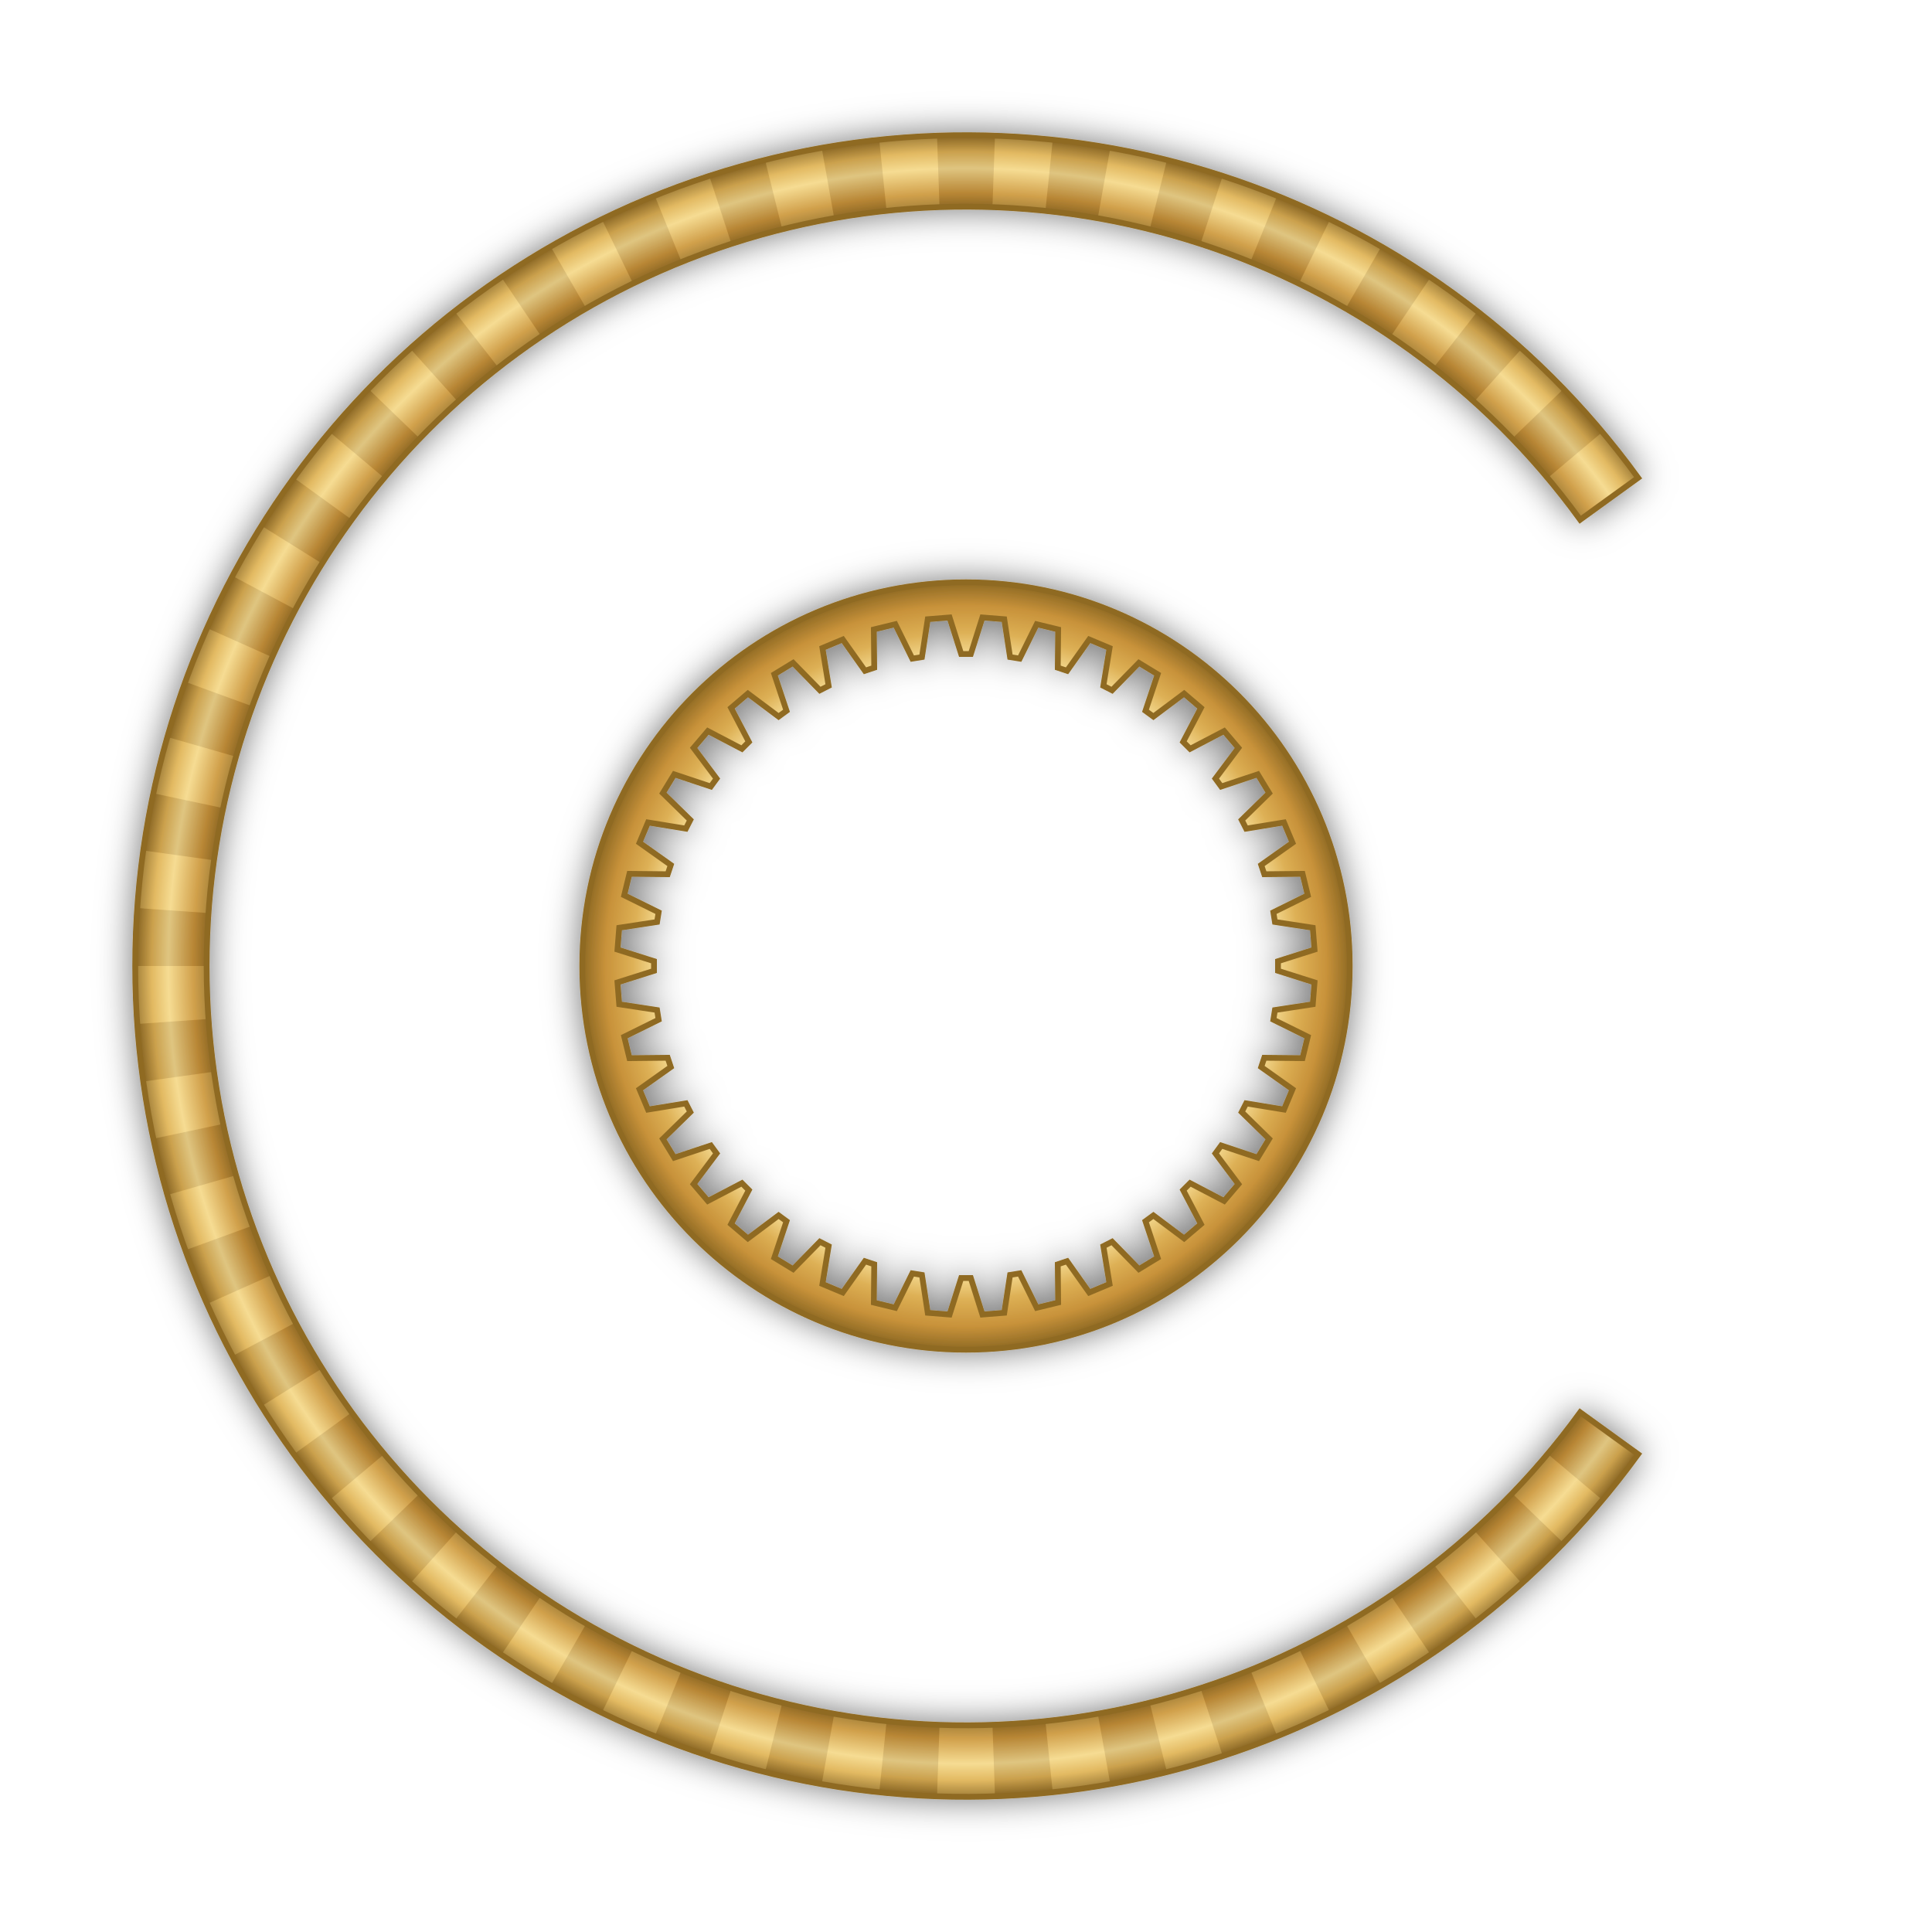
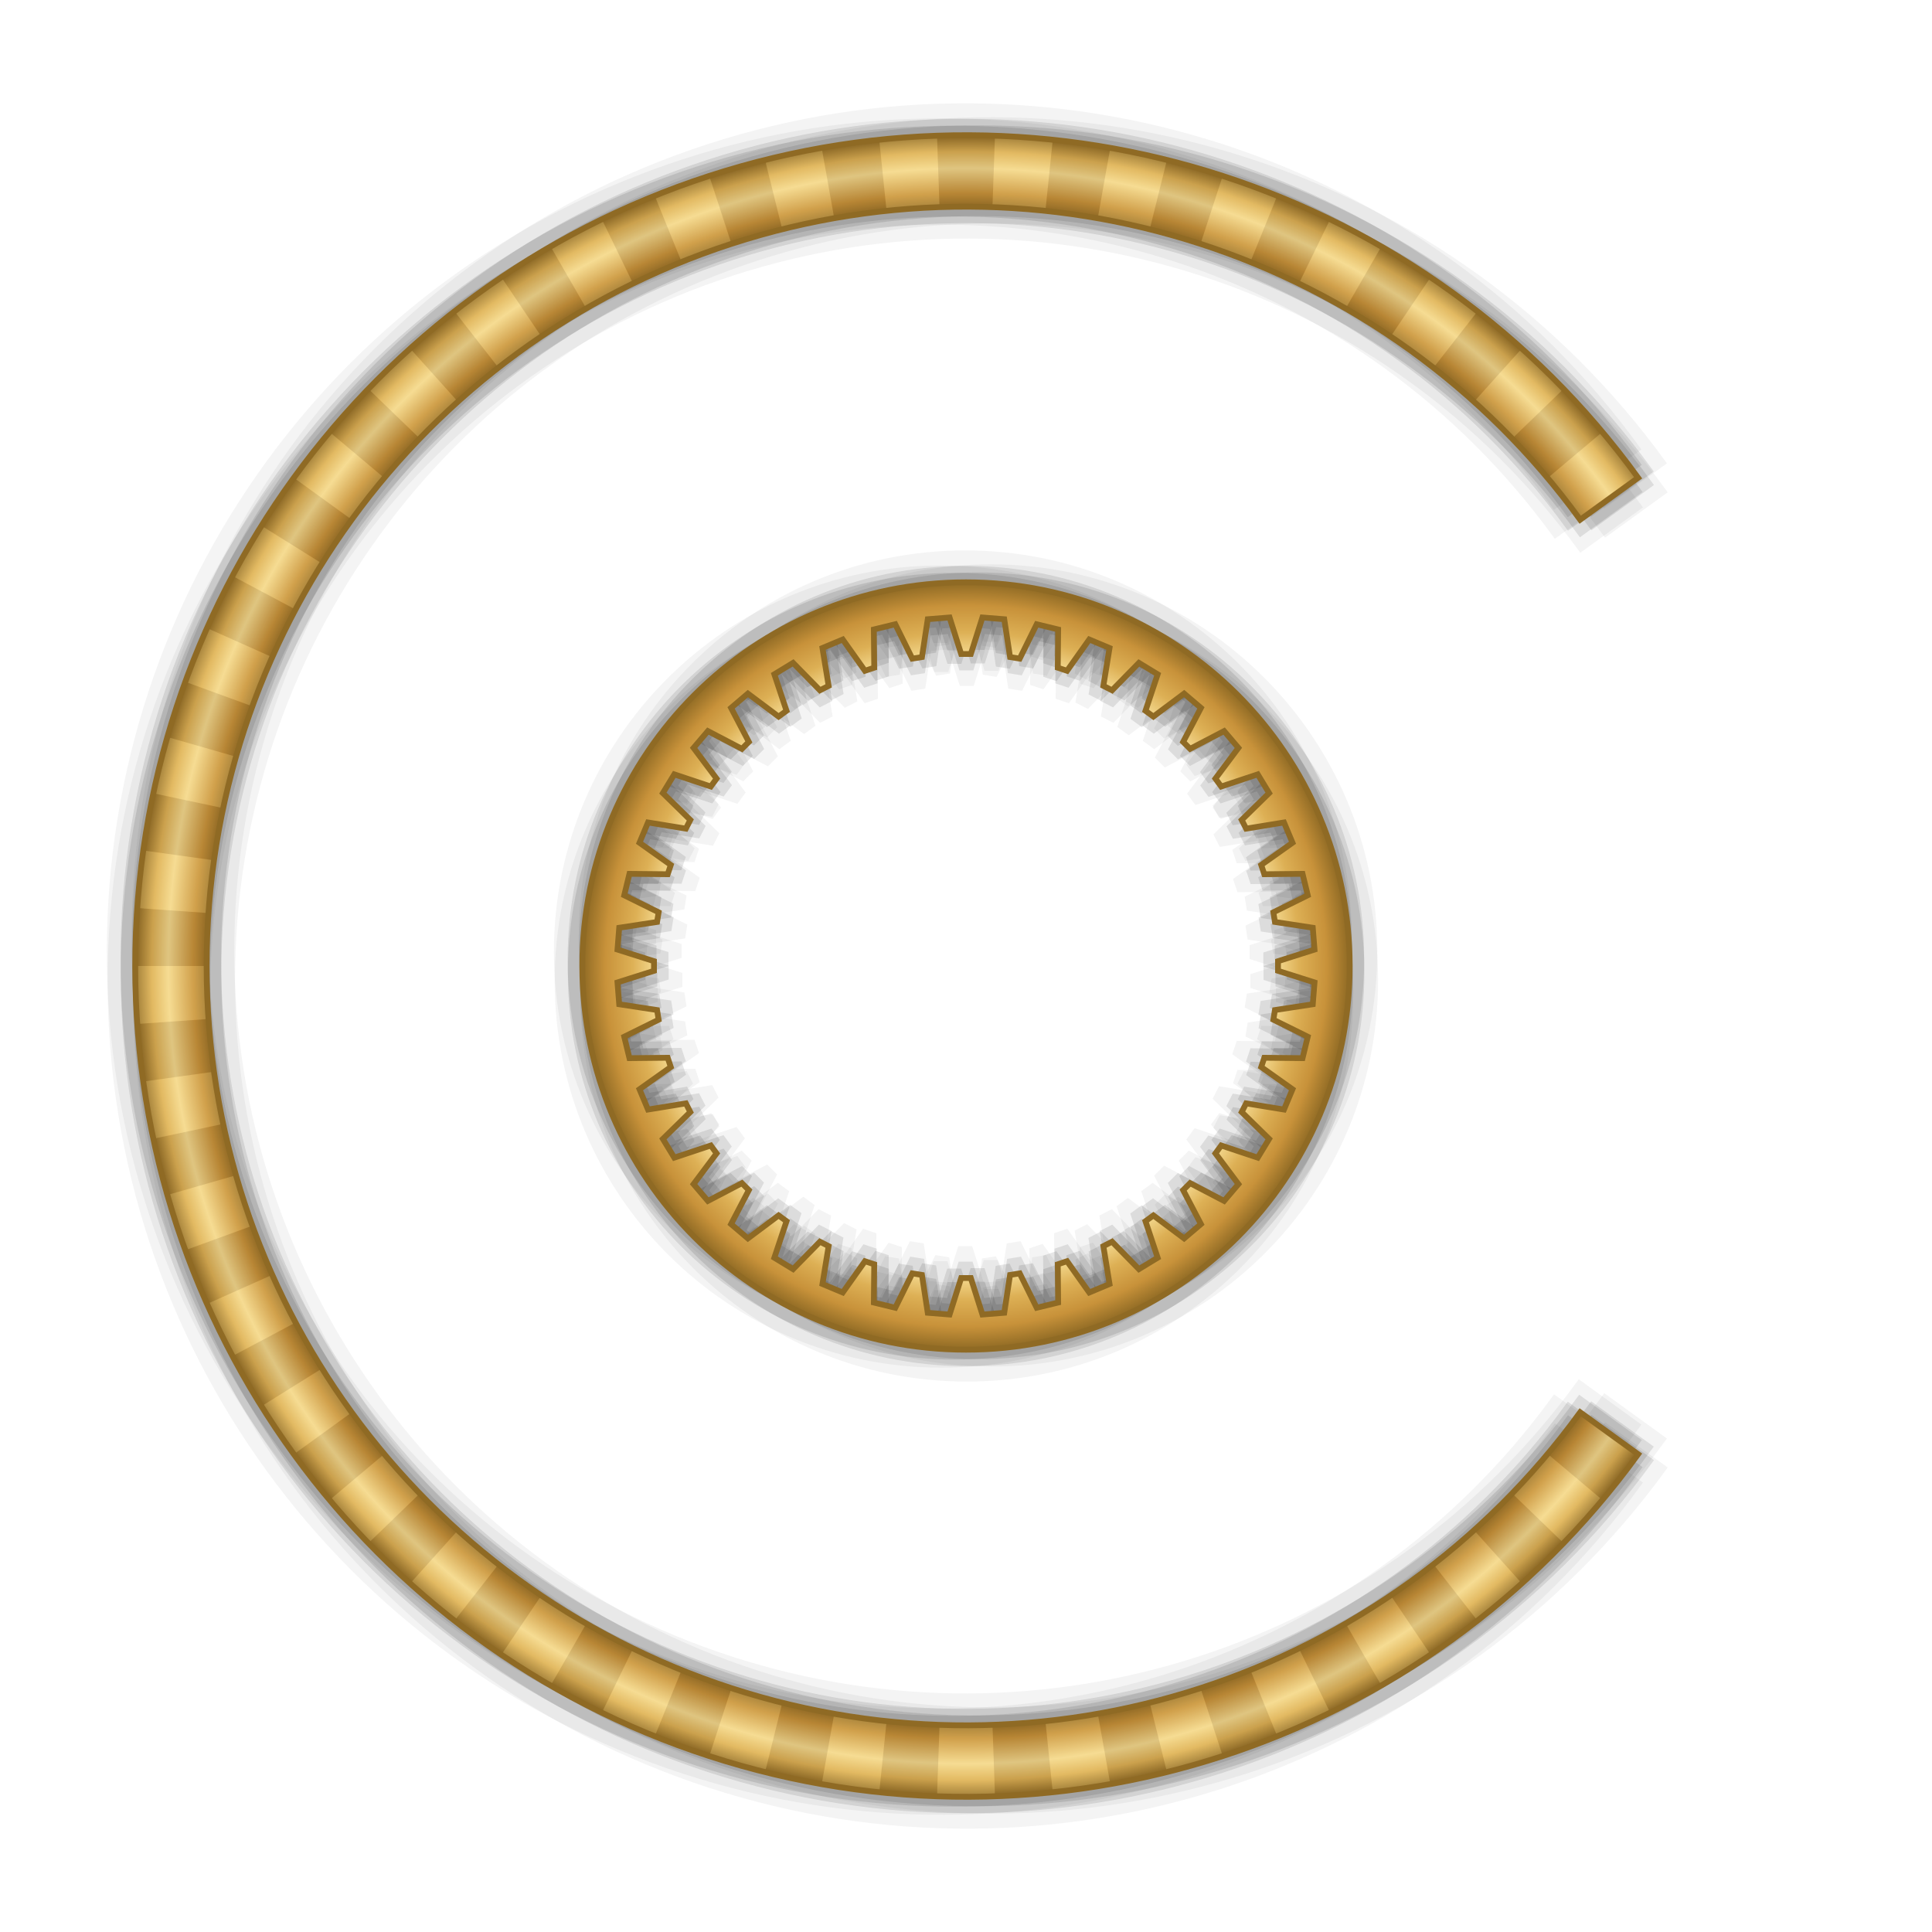
<svg xmlns="http://www.w3.org/2000/svg" viewBox="0 0 100 100">
  <defs>
    <radialGradient id="gt0" gradientUnits="userSpaceOnUse" cx="50" cy="50" r="35.7">
      <stop offset="0.9" stop-color="#8F6A24" />
      <stop offset="0.92" stop-color="#C8923A" />
      <stop offset="0.95" stop-color="#F4D98F" />
      <stop offset="0.98" stop-color="#DDB055" />
      <stop offset="1" stop-color="#8F6A24" />
    </radialGradient>
    <radialGradient id="gt1" gradientUnits="userSpaceOnUse" cx="50" cy="50" r="39.3">
      <stop offset="0.91" stop-color="#8F6A24" />
      <stop offset="0.93" stop-color="#C8923A" />
      <stop offset="0.95" stop-color="#F4D98F" />
      <stop offset="0.98" stop-color="#DDB055" />
      <stop offset="1" stop-color="#8F6A24" />
    </radialGradient>
    <radialGradient id="gt2" gradientUnits="userSpaceOnUse" cx="50" cy="50" r="43">
      <stop offset="0.91" stop-color="#8F6A24" />
      <stop offset="0.93" stop-color="#C8923A" />
      <stop offset="0.96" stop-color="#F4D98F" />
      <stop offset="0.98" stop-color="#DDB055" />
      <stop offset="1" stop-color="#8F6A24" />
    </radialGradient>
    <radialGradient id="gdial" gradientUnits="userSpaceOnUse" cx="50" cy="50" r="46">
      <stop offset="0" stop-color="#2A3E50" />
      <stop offset="0.7" stop-color="#1C2A34" />
      <stop offset="1" stop-color="#0F1A22" />
    </radialGradient>
    <radialGradient id="ginner" gradientUnits="userSpaceOnUse" cx="50" cy="50" r="22">
      <stop offset="0" stop-color="#1D2D3A" />
      <stop offset="1" stop-color="#0C151C" />
    </radialGradient>
    <linearGradient id="gbez" x1="0" y1="0" x2="1" y2="1">
      <stop offset="0" stop-color="#F4D98F" />
      <stop offset="0.45" stop-color="#C8923A" />
      <stop offset="1" stop-color="#5B4115" />
    </linearGradient>
    <radialGradient id="gchap" gradientUnits="userSpaceOnUse" cx="50" cy="50" r="26.5">
      <stop offset="0.83" stop-color="#8F6A24" />
      <stop offset="0.88" stop-color="#C8923A" />
      <stop offset="0.94" stop-color="#F4D98F" />
      <stop offset="1" stop-color="#8F6A24" />
    </radialGradient>
    <radialGradient id="gring" gradientUnits="userSpaceOnUse" cx="50" cy="50" r="19.86">
      <stop offset="0.81" stop-color="#F4D98F" />
      <stop offset="0.87" stop-color="#DDB055" />
      <stop offset="0.94" stop-color="#C8923A" />
      <stop offset="1" stop-color="#8F6A24" />
    </radialGradient>
    <radialGradient id="gw">
      <stop offset="0" stop-color="#F4D98F" />
      <stop offset="0.55" stop-color="#DDB055" />
      <stop offset="1" stop-color="#C8923A" />
    </radialGradient>
    <linearGradient id="gbar" x1="0" y1="0" x2="0" y2="1">
      <stop offset="0" stop-color="#8F6A24" />
      <stop offset="0.3" stop-color="#DDB055" />
      <stop offset="0.5" stop-color="#F4D98F" />
      <stop offset="0.72" stop-color="#C8923A" />
      <stop offset="1" stop-color="#8F6A24" />
    </linearGradient>
    <radialGradient id="gruby" cx=".38" cy=".35" r=".7">
      <stop offset="0" stop-color="#F2958A" />
      <stop offset="0.45" stop-color="#B3362C" />
      <stop offset="1" stop-color="#661710" />
    </radialGradient>
    <radialGradient id="gscrew" cx=".4" cy=".35" r=".7">
      <stop offset="0" stop-color="#F4D98F" />
      <stop offset="1" stop-color="#C8923A" />
    </radialGradient>
    <linearGradient id="ggloss" x1="0" y1="0" x2="0" y2="1">
      <stop offset="0" stop-color="#FFFFFF" stop-opacity="0.17" />
      <stop offset="1" stop-color="#FFFFFF" stop-opacity="0" />
    </linearGradient>
    <clipPath id="cdial">
      <circle cx="50" cy="50" r="45" />
    </clipPath>
-     <filter id="sh" x="-30%" y="-30%" width="160%" height="160%">
-       <feGaussianBlur in="SourceAlpha" stdDeviation=".8" result="b" />
-       <feOffset in="b" dx=".3" dy=".55" result="o" />
-       <feComponentTransfer in="o" result="s">
-         <feFuncA type="linear" slope=".6" />
-       </feComponentTransfer>
-       <feMerge>
-         <feMergeNode in="s" />
-         <feMergeNode in="SourceGraphic" />
-       </feMerge>
-     </filter>
-     <filter id="ao" x="-30%" y="-30%" width="160%" height="160%">
-       <feGaussianBlur in="SourceAlpha" stdDeviation=".9" result="b" />
-       <feComponentTransfer in="b" result="s">
-         <feFuncA type="linear" slope=".55" />
-       </feComponentTransfer>
-       <feMerge>
-         <feMergeNode in="s" />
-         <feMergeNode in="SourceGraphic" />
-       </feMerge>
-     </filter>
  </defs>
-   <g filter="url(#ao)">
-     <path d="M84.79 75.27A43 43 0 1 1 84.79 24.73L81.79 26.9A39.3 39.3 0 1 0 81.79 73.1Z" fill="url(#gt2)" />
-     <path d="M84.79 75.27A43 43 0 0 1 82.94 77.64L80.11 75.26A39.3 39.3 0 0 0 81.79 73.1Z" fill="#3A2808" opacity=".11" />
-     <path d="M82.94 77.64A43 43 0 0 1 80.93 79.87L78.27 77.3A39.3 39.3 0 0 0 80.11 75.26Z" fill="#FFE9A8" opacity=".16" />
-     <path d="M80.93 79.87A43 43 0 0 1 78.77 81.96L76.3 79.21A39.3 39.3 0 0 0 78.27 77.3Z" fill="#3A2808" opacity=".11" />
-     <path d="M78.77 81.96A43 43 0 0 1 76.47 83.88L74.2 80.97A39.3 39.3 0 0 0 76.3 79.21Z" fill="#FFE9A8" opacity=".16" />
-     <path d="M76.47 83.88A43 43 0 0 1 74.05 85.65L71.98 82.58A39.3 39.3 0 0 0 74.2 80.97Z" fill="#3A2808" opacity=".11" />
-     <path d="M74.05 85.65A43 43 0 0 1 71.5 87.24L69.65 84.03A39.3 39.3 0 0 0 71.98 82.58Z" fill="#FFE9A8" opacity=".16" />
-     <path d="M71.5 87.24A43 43 0 0 1 68.85 88.65L67.23 85.32A39.3 39.3 0 0 0 69.65 84.03Z" fill="#3A2808" opacity=".11" />
-     <path d="M68.85 88.65A43 43 0 0 1 66.11 89.87L64.72 86.44A39.3 39.3 0 0 0 67.23 85.32Z" fill="#FFE9A8" opacity=".16" />
-     <path d="M66.11 89.87A43 43 0 0 1 63.29 90.9L62.14 87.38A39.3 39.3 0 0 0 64.72 86.44Z" fill="#3A2808" opacity=".11" />
-     <path d="M63.29 90.9A43 43 0 0 1 60.4 91.72L59.51 88.13A39.3 39.3 0 0 0 62.14 87.38Z" fill="#FFE9A8" opacity=".16" />
-     <path d="M60.4 91.72A43 43 0 0 1 57.47 92.35L56.82 88.7A39.3 39.3 0 0 0 59.51 88.13Z" fill="#3A2808" opacity=".11" />
-     <path d="M57.47 92.35A43 43 0 0 1 54.49 92.76L54.11 89.08A39.3 39.3 0 0 0 56.82 88.7Z" fill="#FFE9A8" opacity=".16" />
-     <path d="M54.49 92.76A43 43 0 0 1 51.5 92.97L51.37 89.28A39.3 39.3 0 0 0 54.11 89.08Z" fill="#3A2808" opacity=".11" />
-     <path d="M51.5 92.97A43 43 0 0 1 48.5 92.97L48.63 89.28A39.3 39.3 0 0 0 51.37 89.28Z" fill="#FFE9A8" opacity=".16" />
-     <path d="M48.5 92.97A43 43 0 0 1 45.51 92.76L45.89 89.08A39.3 39.3 0 0 0 48.63 89.28Z" fill="#3A2808" opacity=".11" />
-     <path d="M45.51 92.76A43 43 0 0 1 42.53 92.35L43.18 88.7A39.3 39.3 0 0 0 45.89 89.08Z" fill="#FFE9A8" opacity=".16" />
-     <path d="M42.53 92.35A43 43 0 0 1 39.6 91.72L40.49 88.13A39.3 39.3 0 0 0 43.18 88.7Z" fill="#3A2808" opacity=".11" />
-     <path d="M39.6 91.72A43 43 0 0 1 36.71 90.9L37.86 87.38A39.3 39.3 0 0 0 40.49 88.13Z" fill="#FFE9A8" opacity=".16" />
-     <path d="M36.71 90.9A43 43 0 0 1 33.89 89.87L35.28 86.44A39.3 39.3 0 0 0 37.86 87.38Z" fill="#3A2808" opacity=".11" />
-     <path d="M33.89 89.87A43 43 0 0 1 31.15 88.65L32.77 85.32A39.3 39.3 0 0 0 35.28 86.44Z" fill="#FFE9A8" opacity=".16" />
-     <path d="M31.15 88.65A43 43 0 0 1 28.5 87.24L30.35 84.03A39.3 39.3 0 0 0 32.77 85.32Z" fill="#3A2808" opacity=".11" />
-     <path d="M28.5 87.24A43 43 0 0 1 25.95 85.65L28.02 82.58A39.3 39.3 0 0 0 30.35 84.03Z" fill="#FFE9A8" opacity=".16" />
-     <path d="M25.95 85.65A43 43 0 0 1 23.53 83.88L25.8 80.97A39.3 39.3 0 0 0 28.02 82.58Z" fill="#3A2808" opacity=".11" />
-     <path d="M23.53 83.88A43 43 0 0 1 21.23 81.96L23.7 79.21A39.3 39.3 0 0 0 25.8 80.97Z" fill="#FFE9A8" opacity=".16" />
-     <path d="M21.23 81.96A43 43 0 0 1 19.07 79.87L21.73 77.3A39.3 39.3 0 0 0 23.7 79.21Z" fill="#3A2808" opacity=".11" />
-     <path d="M19.07 79.87A43 43 0 0 1 17.06 77.64L19.89 75.26A39.3 39.3 0 0 0 21.73 77.3Z" fill="#FFE9A8" opacity=".16" />
-     <path d="M17.06 77.64A43 43 0 0 1 15.21 75.27L18.21 73.1A39.3 39.3 0 0 0 19.89 75.26Z" fill="#3A2808" opacity=".11" />
-     <path d="M15.21 75.27A43 43 0 0 1 13.53 72.79L16.67 70.83A39.3 39.3 0 0 0 18.21 73.1Z" fill="#FFE9A8" opacity=".16" />
-     <path d="M13.53 72.79A43 43 0 0 1 12.03 70.19L15.3 68.45A39.3 39.3 0 0 0 16.67 70.83Z" fill="#3A2808" opacity=".11" />
-     <path d="M12.03 70.19A43 43 0 0 1 10.72 67.49L14.1 65.98A39.3 39.3 0 0 0 15.3 68.45Z" fill="#FFE9A8" opacity=".16" />
-     <path d="M10.72 67.49A43 43 0 0 1 9.59 64.71L13.07 63.44A39.3 39.3 0 0 0 14.1 65.98Z" fill="#3A2808" opacity=".11" />
-     <path d="M9.59 64.71A43 43 0 0 1 8.67 61.85L12.22 60.83A39.3 39.3 0 0 0 13.07 63.44Z" fill="#FFE9A8" opacity=".16" />
-     <path d="M8.67 61.85A43 43 0 0 1 7.94 58.94L11.56 58.17A39.3 39.3 0 0 0 12.22 60.83Z" fill="#3A2808" opacity=".11" />
-     <path d="M7.94 58.94A43 43 0 0 1 7.42 55.98L11.08 55.47A39.3 39.3 0 0 0 11.56 58.17Z" fill="#FFE9A8" opacity=".16" />
-     <path d="M7.42 55.98A43 43 0 0 1 7.1 53L10.8 52.74A39.3 39.3 0 0 0 11.08 55.47Z" fill="#3A2808" opacity=".11" />
-     <path d="M7.1 53A43 43 0 0 1 7 50L10.7 50A39.3 39.3 0 0 0 10.8 52.74Z" fill="#FFE9A8" opacity=".16" />
-     <path d="M7 50A43 43 0 0 1 7.1 47L10.8 47.26A39.3 39.3 0 0 0 10.7 50Z" fill="#3A2808" opacity=".11" />
-     <path d="M7.1 47A43 43 0 0 1 7.42 44.02L11.08 44.53A39.3 39.3 0 0 0 10.8 47.26Z" fill="#FFE9A8" opacity=".16" />
-     <path d="M7.42 44.02A43 43 0 0 1 7.94 41.06L11.56 41.83A39.3 39.3 0 0 0 11.08 44.53Z" fill="#3A2808" opacity=".11" />
-     <path d="M7.94 41.06A43 43 0 0 1 8.67 38.15L12.22 39.17A39.3 39.3 0 0 0 11.56 41.83Z" fill="#FFE9A8" opacity=".16" />
-     <path d="M8.67 38.15A43 43 0 0 1 9.59 35.29L13.07 36.56A39.3 39.3 0 0 0 12.22 39.17Z" fill="#3A2808" opacity=".11" />
-     <path d="M9.59 35.29A43 43 0 0 1 10.72 32.51L14.1 34.02A39.3 39.3 0 0 0 13.07 36.56Z" fill="#FFE9A8" opacity=".16" />
-     <path d="M10.72 32.51A43 43 0 0 1 12.03 29.81L15.3 31.55A39.3 39.3 0 0 0 14.1 34.02Z" fill="#3A2808" opacity=".11" />
-     <path d="M12.03 29.81A43 43 0 0 1 13.53 27.21L16.67 29.17A39.3 39.3 0 0 0 15.3 31.55Z" fill="#FFE9A8" opacity=".16" />
-     <path d="M13.53 27.21A43 43 0 0 1 15.21 24.73L18.21 26.9A39.3 39.3 0 0 0 16.67 29.17Z" fill="#3A2808" opacity=".11" />
-     <path d="M15.21 24.73A43 43 0 0 1 17.06 22.36L19.89 24.74A39.3 39.3 0 0 0 18.21 26.9Z" fill="#FFE9A8" opacity=".16" />
-     <path d="M17.06 22.36A43 43 0 0 1 19.07 20.13L21.73 22.7A39.3 39.3 0 0 0 19.89 24.74Z" fill="#3A2808" opacity=".11" />
-     <path d="M19.07 20.13A43 43 0 0 1 21.23 18.04L23.7 20.79A39.3 39.3 0 0 0 21.73 22.7Z" fill="#FFE9A8" opacity=".16" />
-     <path d="M21.23 18.04A43 43 0 0 1 23.53 16.12L25.8 19.03A39.3 39.3 0 0 0 23.7 20.79Z" fill="#3A2808" opacity=".11" />
-     <path d="M23.53 16.12A43 43 0 0 1 25.95 14.35L28.02 17.42A39.3 39.3 0 0 0 25.8 19.03Z" fill="#FFE9A8" opacity=".16" />
-     <path d="M25.95 14.35A43 43 0 0 1 28.5 12.76L30.35 15.97A39.3 39.3 0 0 0 28.02 17.42Z" fill="#3A2808" opacity=".11" />
-     <path d="M28.5 12.76A43 43 0 0 1 31.15 11.35L32.77 14.68A39.3 39.3 0 0 0 30.35 15.97Z" fill="#FFE9A8" opacity=".16" />
-     <path d="M31.15 11.35A43 43 0 0 1 33.89 10.13L35.28 13.56A39.3 39.3 0 0 0 32.77 14.68Z" fill="#3A2808" opacity=".11" />
-     <path d="M33.89 10.13A43 43 0 0 1 36.71 9.1L37.86 12.62A39.3 39.3 0 0 0 35.28 13.56Z" fill="#FFE9A8" opacity=".16" />
-     <path d="M36.71 9.1A43 43 0 0 1 39.6 8.28L40.49 11.87A39.3 39.3 0 0 0 37.86 12.62Z" fill="#3A2808" opacity=".11" />
-     <path d="M39.6 8.28A43 43 0 0 1 42.53 7.65L43.18 11.3A39.3 39.3 0 0 0 40.49 11.87Z" fill="#FFE9A8" opacity=".16" />
-     <path d="M42.53 7.65A43 43 0 0 1 45.51 7.24L45.89 10.92A39.3 39.3 0 0 0 43.18 11.3Z" fill="#3A2808" opacity=".11" />
-     <path d="M45.51 7.24A43 43 0 0 1 48.5 7.03L48.63 10.72A39.3 39.3 0 0 0 45.89 10.92Z" fill="#FFE9A8" opacity=".16" />
-     <path d="M48.5 7.03A43 43 0 0 1 51.5 7.03L51.37 10.72A39.3 39.3 0 0 0 48.63 10.72Z" fill="#3A2808" opacity=".11" />
-     <path d="M51.5 7.03A43 43 0 0 1 54.49 7.24L54.11 10.92A39.3 39.3 0 0 0 51.37 10.72Z" fill="#FFE9A8" opacity=".16" />
-     <path d="M54.49 7.24A43 43 0 0 1 57.47 7.65L56.82 11.3A39.3 39.3 0 0 0 54.11 10.92Z" fill="#3A2808" opacity=".11" />
-     <path d="M57.47 7.65A43 43 0 0 1 60.4 8.28L59.51 11.87A39.3 39.3 0 0 0 56.82 11.3Z" fill="#FFE9A8" opacity=".16" />
-     <path d="M60.4 8.28A43 43 0 0 1 63.29 9.1L62.14 12.62A39.3 39.3 0 0 0 59.51 11.87Z" fill="#3A2808" opacity=".11" />
-     <path d="M63.29 9.1A43 43 0 0 1 66.11 10.13L64.72 13.56A39.3 39.3 0 0 0 62.14 12.62Z" fill="#FFE9A8" opacity=".16" />
-     <path d="M66.11 10.13A43 43 0 0 1 68.85 11.35L67.23 14.68A39.3 39.3 0 0 0 64.72 13.56Z" fill="#3A2808" opacity=".11" />
-     <path d="M68.85 11.35A43 43 0 0 1 71.5 12.76L69.65 15.97A39.3 39.3 0 0 0 67.23 14.68Z" fill="#FFE9A8" opacity=".16" />
-     <path d="M71.5 12.76A43 43 0 0 1 74.05 14.35L71.98 17.42A39.3 39.3 0 0 0 69.65 15.97Z" fill="#3A2808" opacity=".11" />
-     <path d="M74.05 14.35A43 43 0 0 1 76.47 16.12L74.2 19.03A39.3 39.3 0 0 0 71.98 17.42Z" fill="#FFE9A8" opacity=".16" />
-     <path d="M76.47 16.12A43 43 0 0 1 78.77 18.04L76.3 20.79A39.3 39.3 0 0 0 74.2 19.03Z" fill="#3A2808" opacity=".11" />
-     <path d="M78.77 18.04A43 43 0 0 1 80.93 20.13L78.27 22.7A39.3 39.3 0 0 0 76.3 20.79Z" fill="#FFE9A8" opacity=".16" />
-     <path d="M80.93 20.13A43 43 0 0 1 82.94 22.36L80.11 24.74A39.3 39.3 0 0 0 78.27 22.7Z" fill="#3A2808" opacity=".11" />
-     <path d="M82.94 22.36A43 43 0 0 1 84.79 24.73L81.79 26.9A39.3 39.3 0 0 0 80.11 24.74Z" fill="#FFE9A8" opacity=".16" />
-     <path d="M84.79 75.27A43 43 0 1 1 84.79 24.73L81.79 26.9A39.3 39.3 0 1 0 81.79 73.1Z" fill="none" stroke="#8F6A24" stroke-width=".3" />
-     <path fill-rule="evenodd" d="M69.86 50A19.86 19.86 0 1 1 30.14 50A19.86 19.86 0 1 1 69.86 50Z M68.04 49.15L66.15 49.75L66.15 50.25L68.04 50.85L67.95 51.98L65.99 52.28L65.91 52.78L67.69 53.66L67.42 54.77L65.44 54.75L65.28 55.23L66.9 56.38L66.46 57.43L64.5 57.11L64.27 57.56L65.69 58.95L65.1 59.92L63.21 59.29L62.91 59.7L64.1 61.29L63.36 62.16L61.6 61.24L61.24 61.6L62.16 63.36L61.29 64.1L59.7 62.91L59.29 63.21L59.92 65.1L58.95 65.69L57.56 64.27L57.11 64.5L57.43 66.46L56.38 66.9L55.23 65.28L54.75 65.44L54.77 67.42L53.66 67.69L52.78 65.91L52.28 65.99L51.98 67.95L50.85 68.04L50.25 66.15L49.75 66.15L49.15 68.04L48.02 67.95L47.72 65.99L47.22 65.91L46.34 67.69L45.23 67.42L45.25 65.44L44.77 65.28L43.62 66.9L42.57 66.46L42.89 64.5L42.44 64.27L41.05 65.69L40.08 65.1L40.71 63.21L40.3 62.91L38.71 64.1L37.84 63.36L38.76 61.6L38.4 61.24L36.64 62.16L35.9 61.29L37.09 59.7L36.79 59.29L34.9 59.92L34.31 58.95L35.73 57.56L35.5 57.11L33.54 57.43L33.1 56.38L34.72 55.23L34.56 54.75L32.58 54.77L32.31 53.66L34.09 52.78L34.01 52.28L32.05 51.98L31.96 50.85L33.85 50.25L33.85 49.75L31.96 49.15L32.05 48.02L34.01 47.72L34.09 47.22L32.31 46.34L32.58 45.23L34.56 45.25L34.72 44.77L33.1 43.62L33.54 42.57L35.5 42.89L35.73 42.44L34.31 41.05L34.9 40.08L36.79 40.71L37.09 40.3L35.9 38.71L36.64 37.84L38.4 38.76L38.76 38.4L37.84 36.64L38.71 35.9L40.3 37.09L40.71 36.79L40.08 34.9L41.05 34.31L42.44 35.73L42.89 35.5L42.57 33.54L43.62 33.1L44.77 34.72L45.25 34.56L45.23 32.58L46.34 32.31L47.22 34.09L47.72 34.01L48.02 32.05L49.15 31.96L49.75 33.85L50.25 33.85L50.85 31.96L51.98 32.05L52.28 34.01L52.78 34.09L53.66 32.31L54.77 32.58L54.75 34.56L55.23 34.72L56.38 33.1L57.43 33.54L57.11 35.5L57.56 35.73L58.95 34.31L59.92 34.9L59.29 36.79L59.7 37.09L61.29 35.9L62.16 36.64L61.24 38.4L61.6 38.76L63.36 37.84L64.1 38.71L62.91 40.3L63.21 40.71L65.1 40.08L65.69 41.05L64.27 42.44L64.5 42.89L66.46 42.57L66.9 43.62L65.28 44.77L65.44 45.25L67.42 45.23L67.69 46.34L65.91 47.22L65.99 47.72L67.95 48.02Z" fill="url(#gring)" stroke="#8F6A24" stroke-width=".3" />
-   </g>
+   <defs>
+     <g id="s1">
+       <path d="M84.79 75.27A43 43 0 1 1 84.79 24.73L81.79 26.9A39.3 39.3 0 1 0 81.79 73.1Z" fill="#000" />
+       <path d="M84.79 75.27A43 43 0 1 1 84.79 24.73L81.79 26.9A39.3 39.3 0 1 0 81.79 73.1Z" fill="none" stroke="#000" stroke-width=".3" />
+       <path fill-rule="evenodd" d="M69.86 50A19.86 19.86 0 1 1 30.14 50A19.86 19.86 0 1 1 69.86 50Z M68.04 49.15L66.15 49.75L66.15 50.25L68.04 50.85L67.95 51.98L65.99 52.28L65.91 52.78L67.69 53.66L67.42 54.77L65.44 54.75L65.28 55.23L66.9 56.38L66.46 57.43L64.5 57.11L64.27 57.56L65.69 58.95L65.1 59.92L63.21 59.29L62.91 59.7L64.1 61.29L63.36 62.16L61.6 61.24L61.24 61.6L62.16 63.36L61.29 64.1L59.7 62.91L59.29 63.21L59.92 65.1L58.95 65.69L57.56 64.27L57.11 64.5L57.43 66.46L56.38 66.9L55.23 65.28L54.75 65.44L54.77 67.42L53.66 67.69L52.78 65.91L52.28 65.99L51.98 67.95L50.85 68.04L50.25 66.15L49.75 66.15L49.15 68.04L48.02 67.95L47.72 65.99L47.22 65.91L46.34 67.69L45.23 67.42L45.25 65.44L44.77 65.28L43.62 66.9L42.57 66.46L42.89 64.5L42.44 64.27L41.05 65.69L40.08 65.1L40.71 63.21L40.3 62.91L38.71 64.1L37.84 63.36L38.76 61.6L38.4 61.24L36.64 62.16L35.9 61.29L37.09 59.7L36.79 59.29L34.9 59.92L34.31 58.95L35.73 57.56L35.5 57.11L33.54 57.43L33.1 56.38L34.72 55.23L34.56 54.75L32.58 54.77L32.31 53.66L34.09 52.78L34.01 52.28L32.05 51.98L31.96 50.85L33.85 50.25L33.85 49.75L31.96 49.15L32.05 48.02L34.01 47.72L34.09 47.22L32.31 46.34L32.58 45.23L34.56 45.25L34.72 44.77L33.1 43.62L33.54 42.57L35.5 42.89L35.73 42.44L34.31 41.05L34.9 40.08L36.79 40.71L37.09 40.3L35.9 38.71L36.64 37.84L38.4 38.76L38.76 38.4L37.84 36.64L38.71 35.9L40.3 37.09L40.71 36.79L40.08 34.9L41.05 34.31L42.44 35.73L42.89 35.5L42.57 33.54L43.62 33.1L44.77 34.72L45.25 34.56L45.23 32.58L46.34 32.31L47.22 34.09L47.72 34.01L48.02 32.05L49.15 31.96L49.75 33.85L50.25 33.85L50.85 31.96L51.98 32.05L52.28 34.01L52.78 34.09L53.66 32.31L54.77 32.58L54.75 34.56L55.23 34.72L56.38 33.1L57.43 33.54L57.11 35.5L57.56 35.73L58.95 34.31L59.92 34.9L59.29 36.79L59.7 37.09L61.29 35.9L62.16 36.64L61.24 38.4L61.6 38.76L63.36 37.84L64.1 38.71L62.91 40.3L63.21 40.71L65.1 40.08L65.69 41.05L64.27 42.44L64.5 42.89L66.46 42.57L66.9 43.62L65.28 44.77L65.44 45.25L67.42 45.23L67.69 46.34L65.91 47.22L65.99 47.72L67.95 48.02Z" fill="#000" stroke="#000" stroke-width=".3" />
+     </g>
+   </defs>
+   <use href="#s1" x="0.61" y="0.34" opacity="0.1" />
+   <use href="#s1" x="0.02" y="0.7" opacity="0.1" />
+   <use href="#s1" x="-0.6" y="0.36" opacity="0.1" />
+   <use href="#s1" x="-0.61" y="-0.34" opacity="0.1" />
+   <use href="#s1" x="-0.02" y="-0.7" opacity="0.1" />
+   <use href="#s1" x="0.6" y="-0.36" opacity="0.1" />
+   <use href="#s1" x="1.32" y="0.72" opacity="0.045" />
+   <use href="#s1" x="0.04" y="1.5" opacity="0.045" />
+   <use href="#s1" x="-1.28" y="0.78" opacity="0.045" />
+   <use href="#s1" x="-1.32" y="-0.72" opacity="0.045" />
+   <use href="#s1" x="-0.04" y="-1.5" opacity="0.045" />
+   <use href="#s1" x="1.28" y="-0.78" opacity="0.045" />
+   <path d="M84.79 75.27A43 43 0 1 1 84.79 24.73L81.79 26.9A39.3 39.3 0 1 0 81.79 73.1Z" fill="url(#gt2)" />
+   <path d="M84.79 75.27A43 43 0 0 1 82.94 77.64L80.11 75.26A39.3 39.3 0 0 0 81.79 73.1Z" fill="#3A2808" opacity=".11" />
+   <path d="M82.94 77.64A43 43 0 0 1 80.93 79.87L78.27 77.3A39.3 39.3 0 0 0 80.11 75.26Z" fill="#FFE9A8" opacity=".16" />
+   <path d="M80.93 79.87A43 43 0 0 1 78.77 81.96L76.3 79.21A39.3 39.3 0 0 0 78.27 77.3Z" fill="#3A2808" opacity=".11" />
+   <path d="M78.77 81.96A43 43 0 0 1 76.47 83.88L74.2 80.97A39.3 39.3 0 0 0 76.3 79.21Z" fill="#FFE9A8" opacity=".16" />
+   <path d="M76.47 83.88A43 43 0 0 1 74.05 85.65L71.98 82.58A39.3 39.3 0 0 0 74.2 80.97Z" fill="#3A2808" opacity=".11" />
+   <path d="M74.05 85.65A43 43 0 0 1 71.5 87.24L69.65 84.03A39.3 39.3 0 0 0 71.98 82.58Z" fill="#FFE9A8" opacity=".16" />
+   <path d="M71.5 87.24A43 43 0 0 1 68.85 88.65L67.23 85.32A39.3 39.3 0 0 0 69.65 84.03Z" fill="#3A2808" opacity=".11" />
+   <path d="M68.85 88.65A43 43 0 0 1 66.11 89.87L64.72 86.44A39.3 39.3 0 0 0 67.23 85.32Z" fill="#FFE9A8" opacity=".16" />
+   <path d="M66.11 89.87A43 43 0 0 1 63.29 90.9L62.14 87.38A39.3 39.3 0 0 0 64.72 86.44Z" fill="#3A2808" opacity=".11" />
+   <path d="M63.29 90.9A43 43 0 0 1 60.4 91.72L59.51 88.13A39.3 39.3 0 0 0 62.14 87.38Z" fill="#FFE9A8" opacity=".16" />
+   <path d="M60.4 91.72A43 43 0 0 1 57.47 92.35L56.82 88.7A39.3 39.3 0 0 0 59.51 88.13Z" fill="#3A2808" opacity=".11" />
+   <path d="M57.47 92.35A43 43 0 0 1 54.49 92.76L54.11 89.08A39.3 39.3 0 0 0 56.82 88.7Z" fill="#FFE9A8" opacity=".16" />
+   <path d="M54.49 92.76A43 43 0 0 1 51.5 92.97L51.37 89.28A39.3 39.3 0 0 0 54.11 89.08Z" fill="#3A2808" opacity=".11" />
+   <path d="M51.5 92.97A43 43 0 0 1 48.5 92.97L48.63 89.28A39.3 39.3 0 0 0 51.37 89.28Z" fill="#FFE9A8" opacity=".16" />
+   <path d="M48.5 92.97A43 43 0 0 1 45.51 92.76L45.89 89.08A39.3 39.3 0 0 0 48.63 89.28Z" fill="#3A2808" opacity=".11" />
+   <path d="M45.51 92.76A43 43 0 0 1 42.53 92.35L43.18 88.7A39.3 39.3 0 0 0 45.89 89.08Z" fill="#FFE9A8" opacity=".16" />
+   <path d="M42.53 92.35A43 43 0 0 1 39.6 91.72L40.49 88.13A39.3 39.3 0 0 0 43.18 88.7Z" fill="#3A2808" opacity=".11" />
+   <path d="M39.6 91.72A43 43 0 0 1 36.71 90.9L37.86 87.38A39.3 39.3 0 0 0 40.49 88.13Z" fill="#FFE9A8" opacity=".16" />
+   <path d="M36.71 90.9A43 43 0 0 1 33.89 89.87L35.28 86.44A39.3 39.3 0 0 0 37.86 87.38Z" fill="#3A2808" opacity=".11" />
+   <path d="M33.89 89.87A43 43 0 0 1 31.15 88.65L32.77 85.32A39.3 39.3 0 0 0 35.28 86.44Z" fill="#FFE9A8" opacity=".16" />
+   <path d="M31.15 88.65A43 43 0 0 1 28.5 87.24L30.35 84.03A39.3 39.3 0 0 0 32.77 85.32Z" fill="#3A2808" opacity=".11" />
+   <path d="M28.5 87.24A43 43 0 0 1 25.95 85.65L28.02 82.58A39.3 39.3 0 0 0 30.35 84.03Z" fill="#FFE9A8" opacity=".16" />
+   <path d="M25.95 85.65A43 43 0 0 1 23.53 83.88L25.8 80.97A39.3 39.3 0 0 0 28.02 82.58Z" fill="#3A2808" opacity=".11" />
+   <path d="M23.53 83.88A43 43 0 0 1 21.23 81.96L23.7 79.21A39.3 39.3 0 0 0 25.8 80.97Z" fill="#FFE9A8" opacity=".16" />
+   <path d="M21.23 81.96A43 43 0 0 1 19.07 79.87L21.73 77.3A39.3 39.3 0 0 0 23.7 79.21Z" fill="#3A2808" opacity=".11" />
+   <path d="M19.07 79.87A43 43 0 0 1 17.06 77.64L19.89 75.26A39.3 39.3 0 0 0 21.73 77.3Z" fill="#FFE9A8" opacity=".16" />
+   <path d="M17.06 77.64A43 43 0 0 1 15.21 75.27L18.21 73.1A39.3 39.3 0 0 0 19.89 75.26Z" fill="#3A2808" opacity=".11" />
+   <path d="M15.21 75.27A43 43 0 0 1 13.53 72.79L16.67 70.83A39.3 39.3 0 0 0 18.21 73.1Z" fill="#FFE9A8" opacity=".16" />
+   <path d="M13.53 72.79A43 43 0 0 1 12.03 70.19L15.3 68.45A39.3 39.3 0 0 0 16.67 70.83Z" fill="#3A2808" opacity=".11" />
+   <path d="M12.03 70.19A43 43 0 0 1 10.72 67.49L14.1 65.98A39.3 39.3 0 0 0 15.3 68.45Z" fill="#FFE9A8" opacity=".16" />
+   <path d="M10.72 67.49A43 43 0 0 1 9.59 64.71L13.07 63.44A39.3 39.3 0 0 0 14.1 65.98Z" fill="#3A2808" opacity=".11" />
+   <path d="M9.59 64.71A43 43 0 0 1 8.67 61.85L12.22 60.83A39.3 39.3 0 0 0 13.07 63.44Z" fill="#FFE9A8" opacity=".16" />
+   <path d="M8.67 61.85A43 43 0 0 1 7.94 58.94L11.56 58.17A39.3 39.3 0 0 0 12.22 60.83Z" fill="#3A2808" opacity=".11" />
+   <path d="M7.94 58.94A43 43 0 0 1 7.42 55.98L11.08 55.47A39.3 39.3 0 0 0 11.56 58.17Z" fill="#FFE9A8" opacity=".16" />
+   <path d="M7.42 55.98A43 43 0 0 1 7.1 53L10.8 52.74A39.3 39.3 0 0 0 11.08 55.47Z" fill="#3A2808" opacity=".11" />
+   <path d="M7.1 53A43 43 0 0 1 7 50L10.7 50A39.3 39.3 0 0 0 10.8 52.74Z" fill="#FFE9A8" opacity=".16" />
+   <path d="M7 50A43 43 0 0 1 7.1 47L10.8 47.26A39.3 39.3 0 0 0 10.7 50Z" fill="#3A2808" opacity=".11" />
+   <path d="M7.1 47A43 43 0 0 1 7.42 44.02L11.08 44.53A39.3 39.3 0 0 0 10.8 47.26Z" fill="#FFE9A8" opacity=".16" />
+   <path d="M7.42 44.02A43 43 0 0 1 7.94 41.06L11.56 41.83A39.3 39.3 0 0 0 11.08 44.53Z" fill="#3A2808" opacity=".11" />
+   <path d="M7.94 41.06A43 43 0 0 1 8.67 38.15L12.22 39.17A39.3 39.3 0 0 0 11.56 41.83Z" fill="#FFE9A8" opacity=".16" />
+   <path d="M8.67 38.15A43 43 0 0 1 9.59 35.29L13.07 36.56A39.3 39.3 0 0 0 12.22 39.17Z" fill="#3A2808" opacity=".11" />
+   <path d="M9.59 35.29A43 43 0 0 1 10.72 32.51L14.1 34.02A39.3 39.3 0 0 0 13.07 36.56Z" fill="#FFE9A8" opacity=".16" />
+   <path d="M10.72 32.51A43 43 0 0 1 12.03 29.81L15.3 31.55A39.3 39.3 0 0 0 14.1 34.02Z" fill="#3A2808" opacity=".11" />
+   <path d="M12.03 29.81A43 43 0 0 1 13.53 27.21L16.67 29.17A39.3 39.3 0 0 0 15.3 31.55Z" fill="#FFE9A8" opacity=".16" />
+   <path d="M13.53 27.21A43 43 0 0 1 15.21 24.73L18.21 26.9A39.3 39.3 0 0 0 16.67 29.17Z" fill="#3A2808" opacity=".11" />
+   <path d="M15.21 24.73A43 43 0 0 1 17.06 22.36L19.89 24.74A39.3 39.3 0 0 0 18.21 26.9Z" fill="#FFE9A8" opacity=".16" />
+   <path d="M17.06 22.36A43 43 0 0 1 19.07 20.13L21.73 22.7A39.3 39.3 0 0 0 19.89 24.74Z" fill="#3A2808" opacity=".11" />
+   <path d="M19.07 20.13A43 43 0 0 1 21.23 18.04L23.7 20.79A39.3 39.3 0 0 0 21.73 22.7Z" fill="#FFE9A8" opacity=".16" />
+   <path d="M21.23 18.04A43 43 0 0 1 23.53 16.12L25.8 19.03A39.3 39.3 0 0 0 23.7 20.79Z" fill="#3A2808" opacity=".11" />
+   <path d="M23.53 16.12A43 43 0 0 1 25.95 14.35L28.02 17.42A39.3 39.3 0 0 0 25.8 19.03Z" fill="#FFE9A8" opacity=".16" />
+   <path d="M25.95 14.35A43 43 0 0 1 28.5 12.76L30.35 15.97A39.3 39.3 0 0 0 28.02 17.42Z" fill="#3A2808" opacity=".11" />
+   <path d="M28.5 12.76A43 43 0 0 1 31.15 11.35L32.77 14.68A39.3 39.3 0 0 0 30.35 15.97Z" fill="#FFE9A8" opacity=".16" />
+   <path d="M31.15 11.35A43 43 0 0 1 33.89 10.13L35.28 13.56A39.3 39.3 0 0 0 32.77 14.68Z" fill="#3A2808" opacity=".11" />
+   <path d="M33.89 10.13A43 43 0 0 1 36.71 9.1L37.86 12.62A39.3 39.3 0 0 0 35.28 13.56Z" fill="#FFE9A8" opacity=".16" />
+   <path d="M36.71 9.1A43 43 0 0 1 39.6 8.28L40.49 11.87A39.3 39.3 0 0 0 37.86 12.62Z" fill="#3A2808" opacity=".11" />
+   <path d="M39.6 8.28A43 43 0 0 1 42.53 7.65L43.18 11.3A39.3 39.3 0 0 0 40.49 11.87Z" fill="#FFE9A8" opacity=".16" />
+   <path d="M42.53 7.65A43 43 0 0 1 45.51 7.24L45.89 10.92A39.3 39.3 0 0 0 43.18 11.3Z" fill="#3A2808" opacity=".11" />
+   <path d="M45.51 7.24A43 43 0 0 1 48.5 7.03L48.63 10.72A39.3 39.3 0 0 0 45.89 10.92Z" fill="#FFE9A8" opacity=".16" />
+   <path d="M48.5 7.03A43 43 0 0 1 51.5 7.03L51.37 10.72A39.3 39.3 0 0 0 48.63 10.72Z" fill="#3A2808" opacity=".11" />
+   <path d="M51.5 7.03A43 43 0 0 1 54.49 7.24L54.11 10.92A39.3 39.3 0 0 0 51.37 10.72Z" fill="#FFE9A8" opacity=".16" />
+   <path d="M54.49 7.24A43 43 0 0 1 57.47 7.65L56.82 11.3A39.3 39.3 0 0 0 54.11 10.92Z" fill="#3A2808" opacity=".11" />
+   <path d="M57.47 7.65A43 43 0 0 1 60.4 8.28L59.51 11.87A39.3 39.3 0 0 0 56.82 11.3Z" fill="#FFE9A8" opacity=".16" />
+   <path d="M60.4 8.28A43 43 0 0 1 63.29 9.1L62.14 12.62A39.3 39.3 0 0 0 59.51 11.87Z" fill="#3A2808" opacity=".11" />
+   <path d="M63.29 9.1A43 43 0 0 1 66.11 10.13L64.72 13.56A39.3 39.3 0 0 0 62.14 12.62Z" fill="#FFE9A8" opacity=".16" />
+   <path d="M66.11 10.13A43 43 0 0 1 68.85 11.35L67.23 14.68A39.3 39.3 0 0 0 64.72 13.56Z" fill="#3A2808" opacity=".11" />
+   <path d="M68.85 11.35A43 43 0 0 1 71.5 12.76L69.65 15.97A39.3 39.3 0 0 0 67.23 14.68Z" fill="#FFE9A8" opacity=".16" />
+   <path d="M71.5 12.76A43 43 0 0 1 74.05 14.35L71.98 17.42A39.3 39.3 0 0 0 69.65 15.97Z" fill="#3A2808" opacity=".11" />
+   <path d="M74.05 14.35A43 43 0 0 1 76.47 16.12L74.2 19.03A39.3 39.3 0 0 0 71.98 17.42Z" fill="#FFE9A8" opacity=".16" />
+   <path d="M76.47 16.12A43 43 0 0 1 78.77 18.04L76.3 20.79A39.3 39.3 0 0 0 74.2 19.03Z" fill="#3A2808" opacity=".11" />
+   <path d="M78.77 18.04A43 43 0 0 1 80.93 20.13L78.27 22.7A39.3 39.3 0 0 0 76.3 20.79Z" fill="#FFE9A8" opacity=".16" />
+   <path d="M80.93 20.13A43 43 0 0 1 82.94 22.36L80.11 24.74A39.3 39.3 0 0 0 78.27 22.7Z" fill="#3A2808" opacity=".11" />
+   <path d="M82.94 22.36A43 43 0 0 1 84.79 24.73L81.79 26.9A39.3 39.3 0 0 0 80.11 24.74Z" fill="#FFE9A8" opacity=".16" />
+   <path d="M84.79 75.27A43 43 0 1 1 84.79 24.73L81.79 26.9A39.3 39.3 0 1 0 81.79 73.1Z" fill="none" stroke="#8F6A24" stroke-width=".3" />
+   <path fill-rule="evenodd" d="M69.86 50A19.86 19.86 0 1 1 30.14 50A19.86 19.86 0 1 1 69.86 50Z M68.04 49.15L66.15 49.75L66.15 50.25L68.04 50.85L67.95 51.98L65.99 52.28L65.91 52.78L67.69 53.66L67.42 54.77L65.44 54.75L65.28 55.23L66.9 56.38L66.46 57.43L64.5 57.11L64.27 57.56L65.69 58.95L65.1 59.92L63.21 59.29L62.91 59.7L64.1 61.29L63.36 62.16L61.6 61.24L61.24 61.6L62.16 63.36L61.29 64.1L59.7 62.91L59.29 63.21L59.92 65.1L58.95 65.69L57.56 64.27L57.11 64.5L57.43 66.46L56.38 66.9L55.23 65.28L54.75 65.44L54.77 67.42L53.66 67.69L52.78 65.91L52.28 65.99L51.98 67.95L50.85 68.04L50.25 66.15L49.75 66.15L49.15 68.04L48.02 67.95L47.72 65.99L47.22 65.91L46.34 67.69L45.23 67.42L45.25 65.44L44.77 65.28L43.62 66.9L42.57 66.46L42.89 64.5L42.44 64.27L41.05 65.69L40.08 65.1L40.71 63.21L40.3 62.91L38.71 64.1L37.84 63.36L38.76 61.6L38.4 61.24L36.64 62.16L35.9 61.29L37.09 59.7L36.79 59.29L34.9 59.92L34.31 58.95L35.73 57.56L35.5 57.11L33.54 57.43L33.1 56.38L34.72 55.23L34.56 54.75L32.58 54.77L32.31 53.66L34.09 52.78L34.01 52.28L32.05 51.98L31.96 50.85L33.85 50.25L33.85 49.75L31.96 49.15L32.05 48.02L34.01 47.72L34.09 47.22L32.31 46.34L32.58 45.23L34.56 45.25L34.72 44.77L33.1 43.62L33.54 42.57L35.5 42.89L35.73 42.44L34.31 41.05L34.9 40.08L36.79 40.71L37.09 40.3L35.9 38.71L36.64 37.84L38.4 38.76L38.76 38.4L37.84 36.64L38.71 35.9L40.3 37.09L40.71 36.79L40.08 34.9L41.05 34.31L42.44 35.73L42.89 35.5L42.57 33.54L43.62 33.1L44.77 34.72L45.25 34.56L45.23 32.58L46.34 32.31L47.22 34.09L47.72 34.01L48.02 32.05L49.15 31.96L49.75 33.85L50.25 33.85L50.85 31.96L51.98 32.05L52.28 34.01L52.78 34.09L53.66 32.31L54.77 32.58L54.75 34.56L55.23 34.72L56.38 33.1L57.43 33.54L57.11 35.5L57.56 35.73L58.95 34.31L59.92 34.9L59.29 36.79L59.7 37.09L61.29 35.9L62.16 36.64L61.24 38.4L61.6 38.76L63.36 37.84L64.1 38.71L62.91 40.3L63.21 40.71L65.1 40.08L65.69 41.05L64.27 42.44L64.5 42.89L66.46 42.57L66.9 43.62L65.28 44.77L65.44 45.25L67.42 45.23L67.69 46.34L65.91 47.22L65.99 47.72L67.95 48.02Z" fill="url(#gring)" stroke="#8F6A24" stroke-width=".3" />
</svg>
